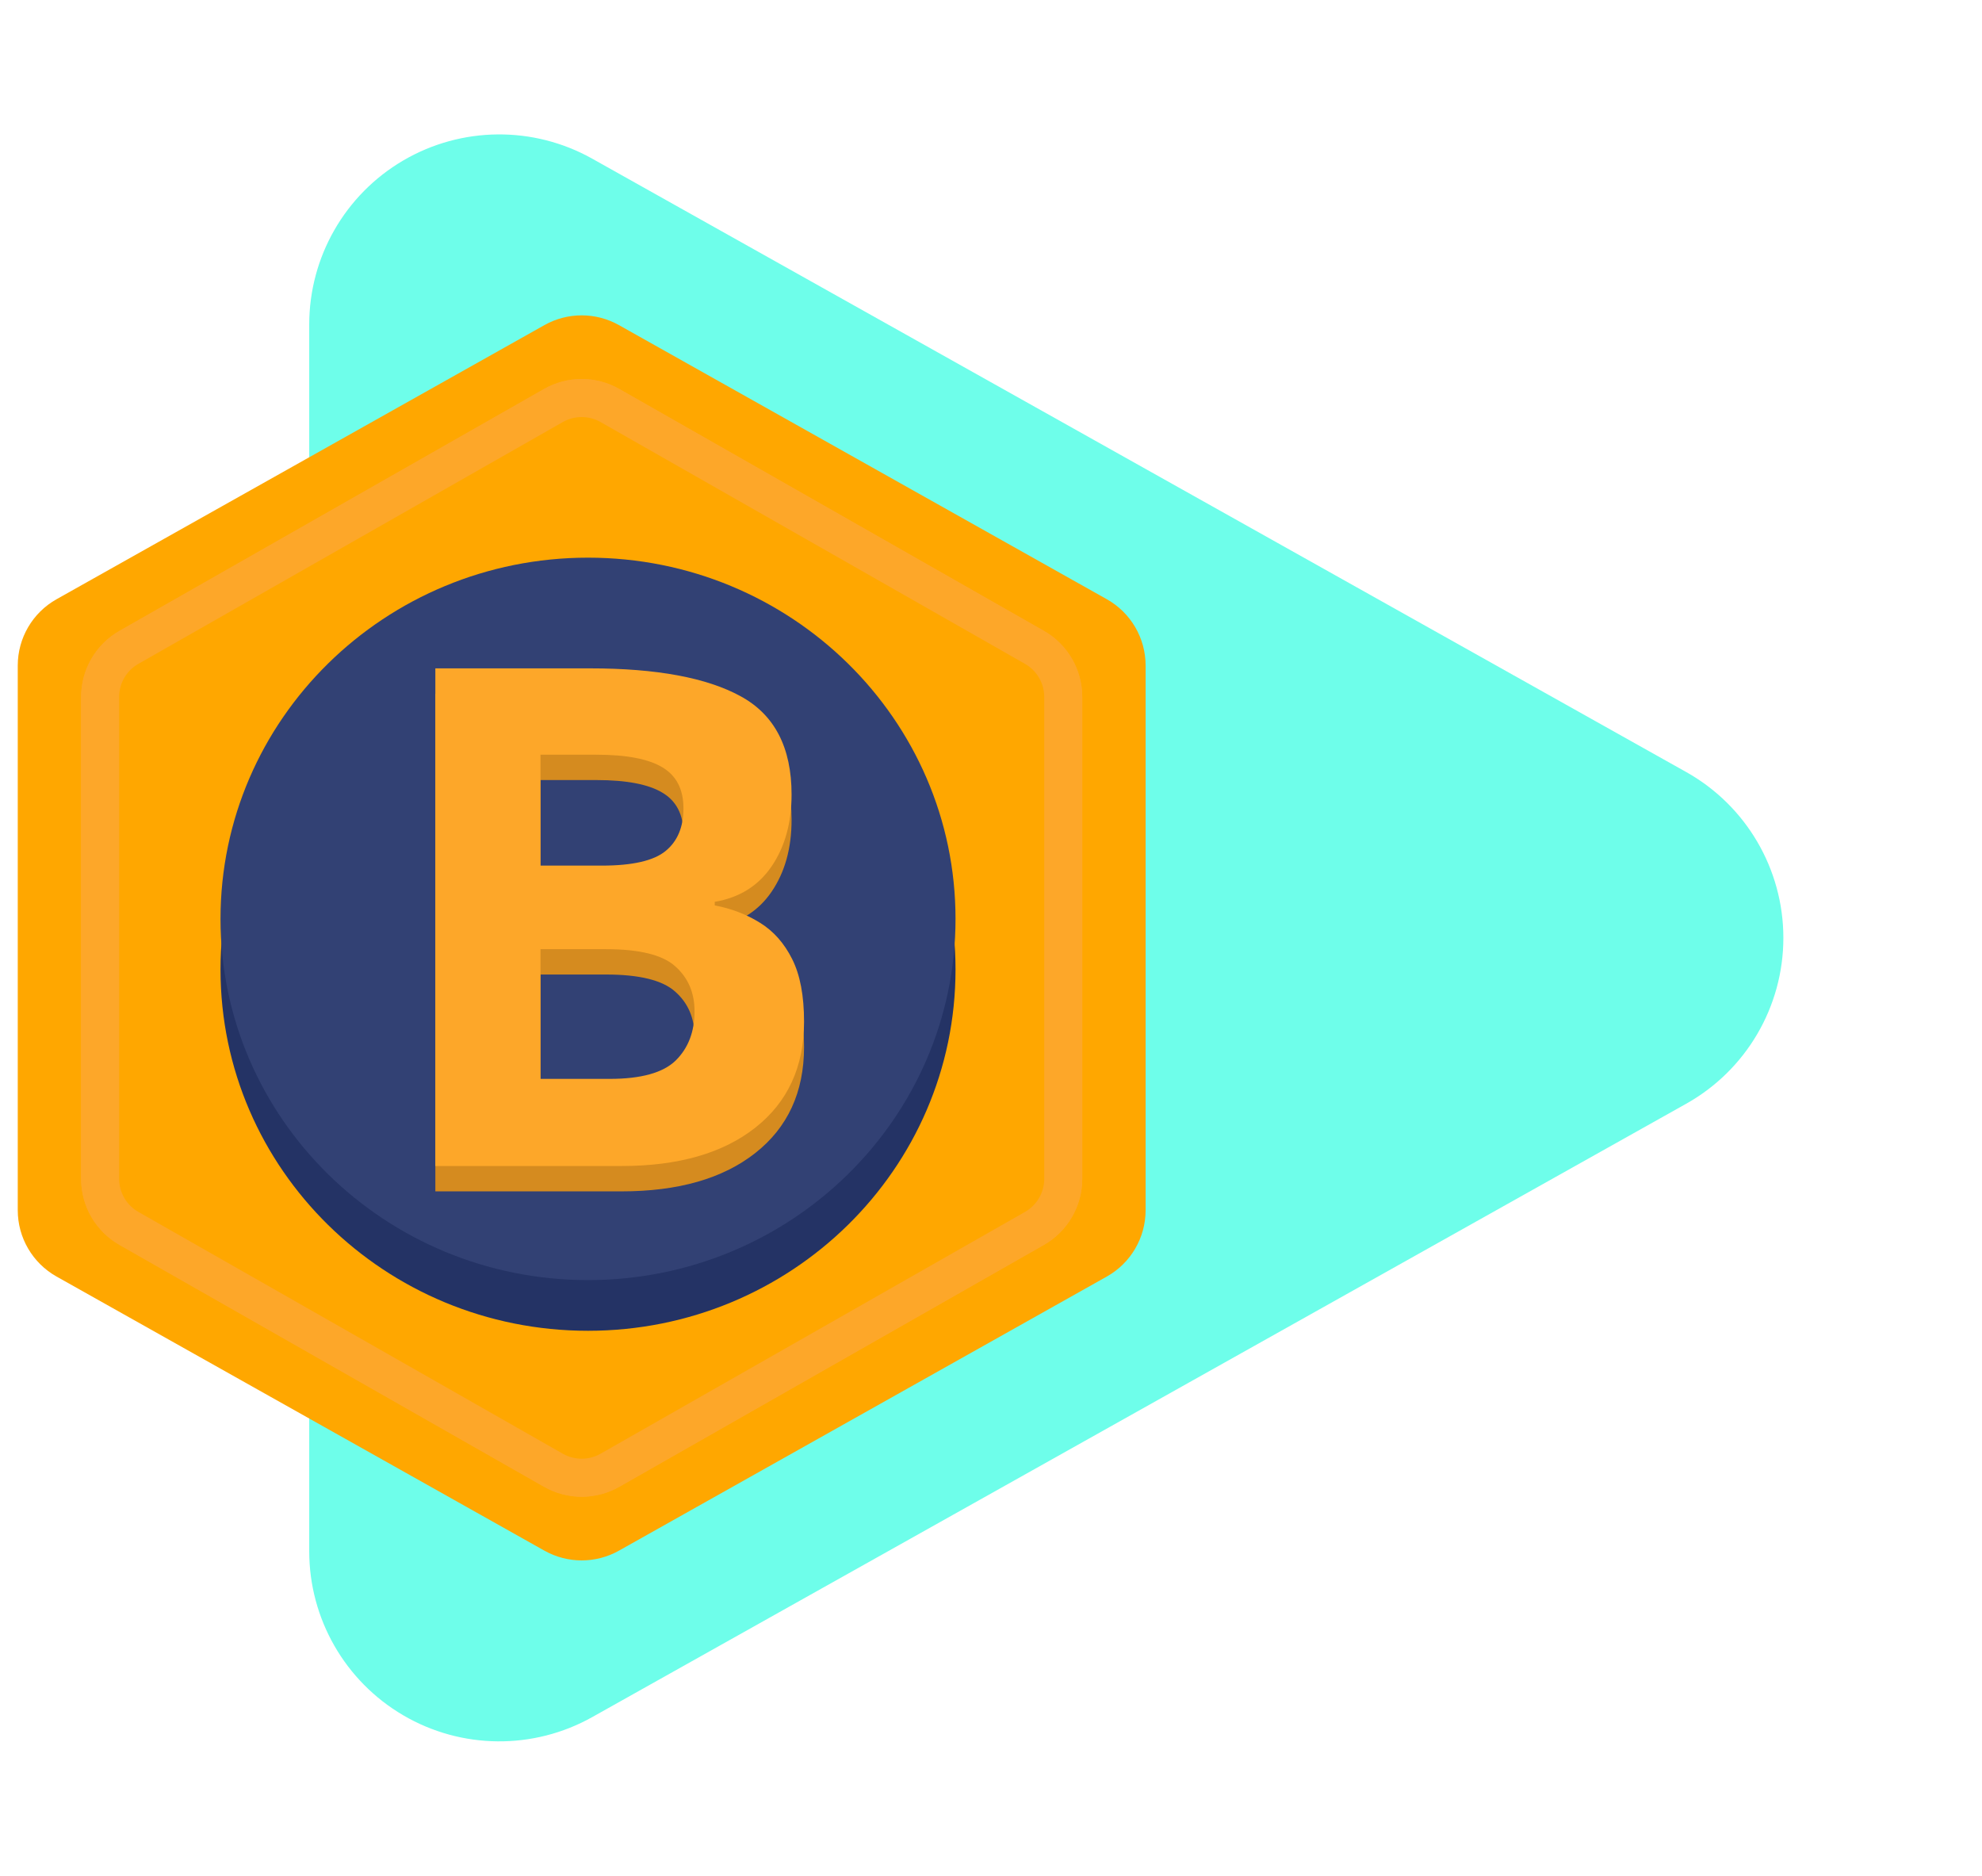
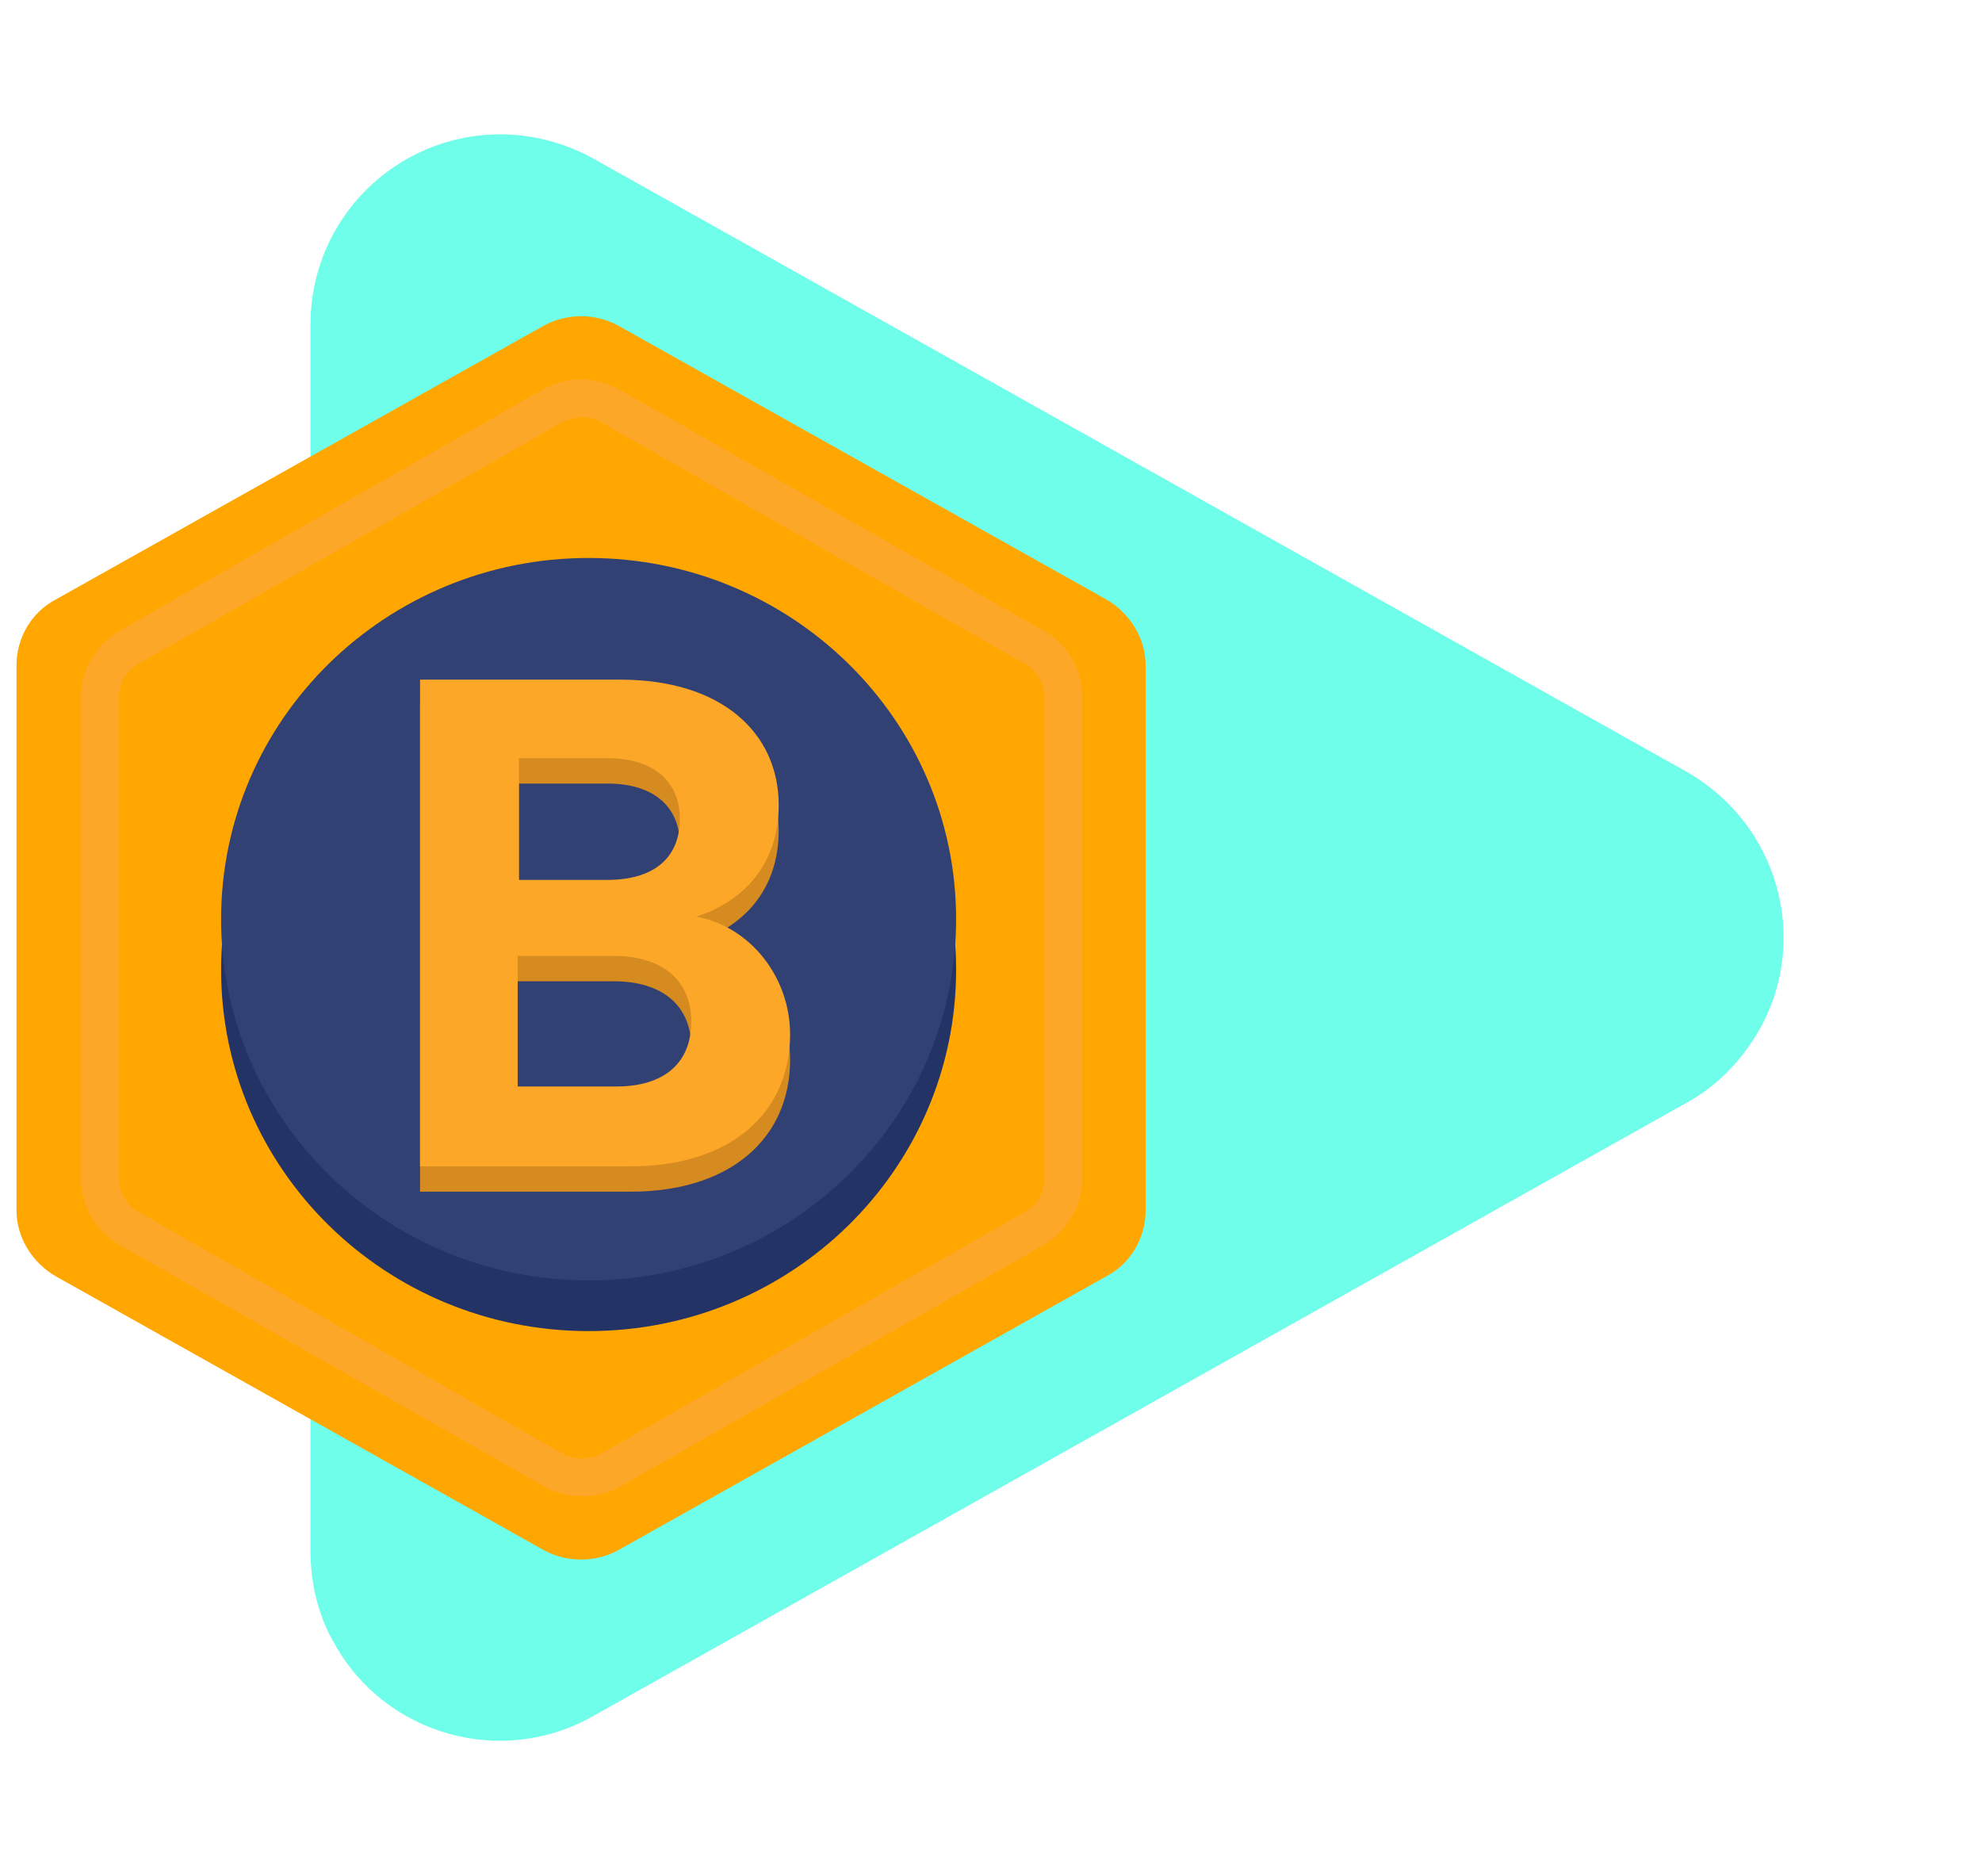
- <svg xmlns="http://www.w3.org/2000/svg" width="156.401" height="148" viewBox="0 0 156.401 148">
-   <g id="Grupo_4118" data-name="Grupo 4118" transform="translate(-247.599 -303)">
-     <path id="Polígono_7" data-name="Polígono 7" d="M60.916,23.339a15,15,0,0,1,26.168,0l48.395,86.326A15,15,0,0,1,122.395,132H25.605a15,15,0,0,1-13.084-22.335Z" transform="translate(404 303) rotate(90)" fill="#6efeea" />
-     <g id="Grupo_2615" data-name="Grupo 2615" transform="translate(2125 293)">
-       <g id="Grupo_2610" data-name="Grupo 2610" transform="translate(0 0.5)">
-         <path id="Polígono_14" data-name="Polígono 14" d="M71.489,0A6,6,0,0,1,76.72,3.061l21.629,38.5a6,6,0,0,1,0,5.878L76.72,85.939A6,6,0,0,1,71.489,89H28.511a6,6,0,0,1-5.231-3.061L1.651,47.439a6,6,0,0,1,0-5.878L23.28,3.061A6,6,0,0,1,28.511,0Z" transform="translate(-1787 33.5) rotate(90)" fill="#ffa700" />
-         <path id="Polígono_18" data-name="Polígono 18" d="M58.036,0a6,6,0,0,1,5.2,3L80.267,32.5a6,6,0,0,1,0,6L63.232,68a6,6,0,0,1-5.2,3H23.964a6,6,0,0,1-5.2-3L1.733,38.5a6,6,0,0,1,0-6L18.768,3a6,6,0,0,1,5.2-3Z" transform="translate(-1796 42.5) rotate(90)" fill="#ffa700" />
-         <g id="Polígono_19" data-name="Polígono 19" transform="translate(-1792 38.5) rotate(90)" fill="none">
-           <path d="M64.013,0a6,6,0,0,1,5.214,3.03l19.082,33.5a6,6,0,0,1,0,5.939L69.226,75.97A6,6,0,0,1,64.013,79H25.987a6,6,0,0,1-5.214-3.03L1.692,42.47a6,6,0,0,1,0-5.939L20.774,3.03A6,6,0,0,1,25.987,0Z" stroke="none" />
-           <path d="M 25.987 1 C 24.195 1 22.53 1.968 21.643 3.525 L 2.561 37.025 C 1.691 38.552 1.691 40.448 2.561 41.975 L 21.643 75.475 C 22.53 77.032 24.195 78 25.987 78 L 64.013 78 C 65.805 78 67.47 77.032 68.357 75.475 L 87.439 41.975 C 88.309 40.448 88.309 38.552 87.439 37.025 L 68.357 3.525 C 67.47 1.968 65.805 1 64.013 1 L 25.987 1 M 25.987 0 L 64.013 0 C 66.169 0 68.159 1.157 69.226 3.03 L 88.308 36.53 C 89.357 38.371 89.357 40.629 88.308 42.47 L 69.226 75.97 C 68.159 77.843 66.169 79 64.013 79 L 25.987 79 C 23.831 79 21.841 77.843 20.774 75.97 L 1.692 42.47 C 0.643 40.629 0.643 38.371 1.692 36.53 L 20.774 3.03 C 21.841 1.157 23.831 0 25.987 0 Z" stroke="none" fill="#fda729" />
+ <svg xmlns="http://www.w3.org/2000/svg" version="1.1" id="Camada_1" x="0px" y="0px" viewBox="0 0 156.4 148" style="enable-background:new 0 0 156.4 148;" xml:space="preserve">
+   <style type="text/css">
+ 	.st0{fill:#6EFEEA;}
+ 	.st1{fill:#FFA700;}
+ 	.st2{fill:none;}
+ 	.st3{fill:#FDA729;}
+ 	.st4{fill:#243365;}
+ 	.st5{fill:#324174;}
+ 	.st6{enable-background:new    ;}
+ 	.st7{fill:#D58B1F;}
+ </style>
+   <g id="Grupo_4118" transform="translate(-247.599 -303)">
+     <g id="Polígono_7">
+       <path class="st0" d="M380.7,363.9c7.2,4.1,9.8,13.2,5.7,20.4c-1.4,2.4-3.3,4.4-5.7,5.7l-86.3,48.4c-7.2,4.1-16.4,1.5-20.4-5.7    c-1.3-2.2-1.9-4.8-1.9-7.3v-96.8c0-8.3,6.7-15,15-15c2.6,0,5.1,0.7,7.3,1.9L380.7,363.9z" />
+     </g>
+     <g id="Grupo_2615" transform="translate(2125 293)">
+       <g id="Grupo_2610" transform="translate(0 0.5)">
+         <g id="Polígono_14">
+           <path class="st1" d="M-1787,105c0,2.2-1.2,4.2-3.1,5.2l-38.5,21.6c-1.8,1-4.1,1-5.9,0l-38.5-21.6c-1.9-1.1-3.1-3.1-3.1-5.2V62      c0-2.2,1.2-4.2,3.1-5.2l38.5-21.6c1.8-1,4.1-1,5.9,0l38.5,21.6c1.9,1.1,3.1,3.1,3.1,5.2V105z" />
        </g>
-         <g id="Polígono_20" data-name="Polígono 20" transform="translate(-1792 38.5) rotate(90)" fill="none">
-           <path d="M64.013,0a6,6,0,0,1,5.214,3.03l19.082,33.5a6,6,0,0,1,0,5.939L69.226,75.97A6,6,0,0,1,64.013,79H25.987a6,6,0,0,1-5.214-3.03L1.692,42.47a6,6,0,0,1,0-5.939L20.774,3.03A6,6,0,0,1,25.987,0Z" stroke="none" />
-           <path d="M 25.987 3 C 24.912 3 23.913 3.581 23.381 4.515 L 4.298 38.015 C 3.777 38.931 3.777 40.069 4.298 40.985 L 23.381 74.485 C 23.913 75.419 24.912 76 25.987 76 L 64.013 76 C 65.088 76 66.087 75.419 66.619 74.485 L 85.702 40.985 C 86.223 40.069 86.223 38.931 85.702 38.015 L 66.619 4.515 C 66.087 3.581 65.088 3 64.013 3 L 25.987 3 M 25.987 0 L 64.013 0 C 66.169 0 68.159 1.157 69.226 3.03 L 88.308 36.53 C 89.357 38.371 89.357 40.629 88.308 42.47 L 69.226 75.97 C 68.159 77.843 66.169 79 64.013 79 L 25.987 79 C 23.831 79 21.841 77.843 20.774 75.97 L 1.692 42.47 C 0.643 40.629 0.643 38.371 1.692 36.53 L 20.774 3.03 C 21.841 1.157 23.831 0 25.987 0 Z" stroke="none" fill="#fda729" />
+         <g id="Polígono_18">
+           <path class="st1" d="M-1796,100.5c0,2.1-1.1,4.1-3,5.2l-29.5,17c-1.9,1.1-4.1,1.1-6,0l-29.5-17c-1.9-1.1-3-3.1-3-5.2V66.5      c0-2.1,1.1-4.1,3-5.2l29.5-17c1.9-1.1,4.1-1.1,6,0l29.5,17c1.9,1.1,3,3.1,3,5.2V100.5z" />
+         </g>
+         <g id="Polígono_19" transform="translate(-1792 38.5) rotate(90)">
+           <g>
+             <path class="st2" d="M64,0c2.2,0,4.1,1.2,5.2,3l19.1,33.5c1,1.8,1,4.1,0,5.9L69.2,76c-1.1,1.9-3.1,3-5.2,3H26       c-2.2,0-4.1-1.2-5.2-3L1.7,42.5c-1-1.8-1-4.1,0-5.9L20.8,3c1.1-1.9,3.1-3,5.2-3H64z" />
+           </g>
+           <g>
+             <path class="st3" d="M26,1c-1.8,0-3.5,1-4.3,2.5L2.6,37c-0.9,1.5-0.9,3.4,0,4.9l19.1,33.5C22.5,77,24.2,78,26,78h38       c1.8,0,3.5-1,4.3-2.5L87.4,42c0.9-1.5,0.9-3.4,0-4.9L68.4,3.5C67.5,2,65.8,1,64,1H26 M26,0h38c2.2,0,4.1,1.2,5.2,3l19.1,33.5       c1,1.8,1,4.1,0,5.9L69.2,76c-1.1,1.9-3.1,3-5.2,3H26c-2.2,0-4.1-1.2-5.2-3L1.7,42.5c-1-1.8-1-4.1,0-5.9L20.8,3       C21.8,1.2,23.8,0,26,0z" />
+           </g>
+         </g>
+         <g id="Polígono_20" transform="translate(-1792 38.5) rotate(90)">
+           <g>
+             <path class="st2" d="M64,0c2.2,0,4.1,1.2,5.2,3l19.1,33.5c1,1.8,1,4.1,0,5.9L69.2,76c-1.1,1.9-3.1,3-5.2,3H26       c-2.2,0-4.1-1.2-5.2-3L1.7,42.5c-1-1.8-1-4.1,0-5.9L20.8,3c1.1-1.9,3.1-3,5.2-3H64z" />
+           </g>
+           <g>
+             <path class="st3" d="M26,3c-1.1,0-2.1,0.6-2.6,1.5L4.3,38c-0.5,0.9-0.5,2.1,0,3l19.1,33.5c0.5,0.9,1.5,1.5,2.6,1.5h38       c1.1,0,2.1-0.6,2.6-1.5L85.7,41c0.5-0.9,0.5-2.1,0-3L66.6,4.5C66.1,3.6,65.1,3,64,3H26 M26,0h38c2.2,0,4.1,1.2,5.2,3l19.1,33.5       c1,1.8,1,4.1,0,5.9L69.2,76c-1.1,1.9-3.1,3-5.2,3H26c-2.2,0-4.1-1.2-5.2-3L1.7,42.5c-1-1.8-1-4.1,0-5.9L20.8,3       C21.8,1.2,23.8,0,26,0z" />
+           </g>
        </g>
      </g>
-       <g id="Grupo_2611" data-name="Grupo 2611" transform="translate(-87.554 -68.976)">
-         <ellipse id="Elipse_1" data-name="Elipse 1" cx="29" cy="28.5" rx="29" ry="28.5" transform="translate(-1772.446 126.976)" fill="#243365" />
-         <ellipse id="Elipse_2" data-name="Elipse 2" cx="29" cy="28.5" rx="29" ry="28.5" transform="translate(-1772.446 122.976)" fill="#324174" />
-         <text id="B" transform="translate(-1760.446 172.976)" fill="#d58b1f" font-size="55" font-family="Poppins-SemiBold, Poppins" font-weight="600">
-           <tspan x="0" y="0">B</tspan>
-         </text>
-         <text id="B-2" data-name="B" transform="translate(-1760.446 170.976)" fill="#fda729" font-size="55" font-family="Poppins-SemiBold, Poppins" font-weight="600">
-           <tspan x="0" y="0">B</tspan>
-         </text>
+       <g id="Grupo_2611" transform="translate(-87.554 -68.976)">
+         <g id="Elipse_1">
+           <ellipse class="st4" cx="-1743.4" cy="155.5" rx="29" ry="28.5" />
+         </g>
+         <g id="Elipse_2">
+           <ellipse class="st5" cx="-1743.4" cy="151.5" rx="29" ry="28.5" />
+         </g>
+         <g class="st6">
+           <path class="st7" d="M-1740.1,173h-16.6v-38.4h15.8c8,0,12.5,4.2,12.5,9.9c0,4.7-2.8,7.6-6.5,8.8c4.3,0.8,7.4,4.8,7.4,9.3      C-1727.5,168.7-1732.1,173-1740.1,173z M-1741.9,140.8h-7v9.6h7c3.6,0,5.7-1.7,5.7-4.8C-1736.2,142.6-1738.3,140.8-1741.9,140.8      z M-1741.4,156.4h-7.6v10.3h7.8c3.7,0,5.9-1.8,5.9-5.1C-1735.3,158.3-1737.6,156.4-1741.4,156.4z" />
+         </g>
+         <g class="st6">
+           <path class="st3" d="M-1740.1,171h-16.6v-38.4h15.8c8,0,12.5,4.2,12.5,9.9c0,4.7-2.8,7.6-6.5,8.8c4.3,0.8,7.4,4.8,7.4,9.3      C-1727.5,166.7-1732.1,171-1740.1,171z M-1741.9,138.8h-7v9.6h7c3.6,0,5.7-1.7,5.7-4.8C-1736.2,140.6-1738.3,138.8-1741.9,138.8      z M-1741.4,154.4h-7.6v10.3h7.8c3.7,0,5.9-1.8,5.9-5.1C-1735.3,156.3-1737.6,154.4-1741.4,154.4z" />
+         </g>
      </g>
    </g>
  </g>
</svg>
